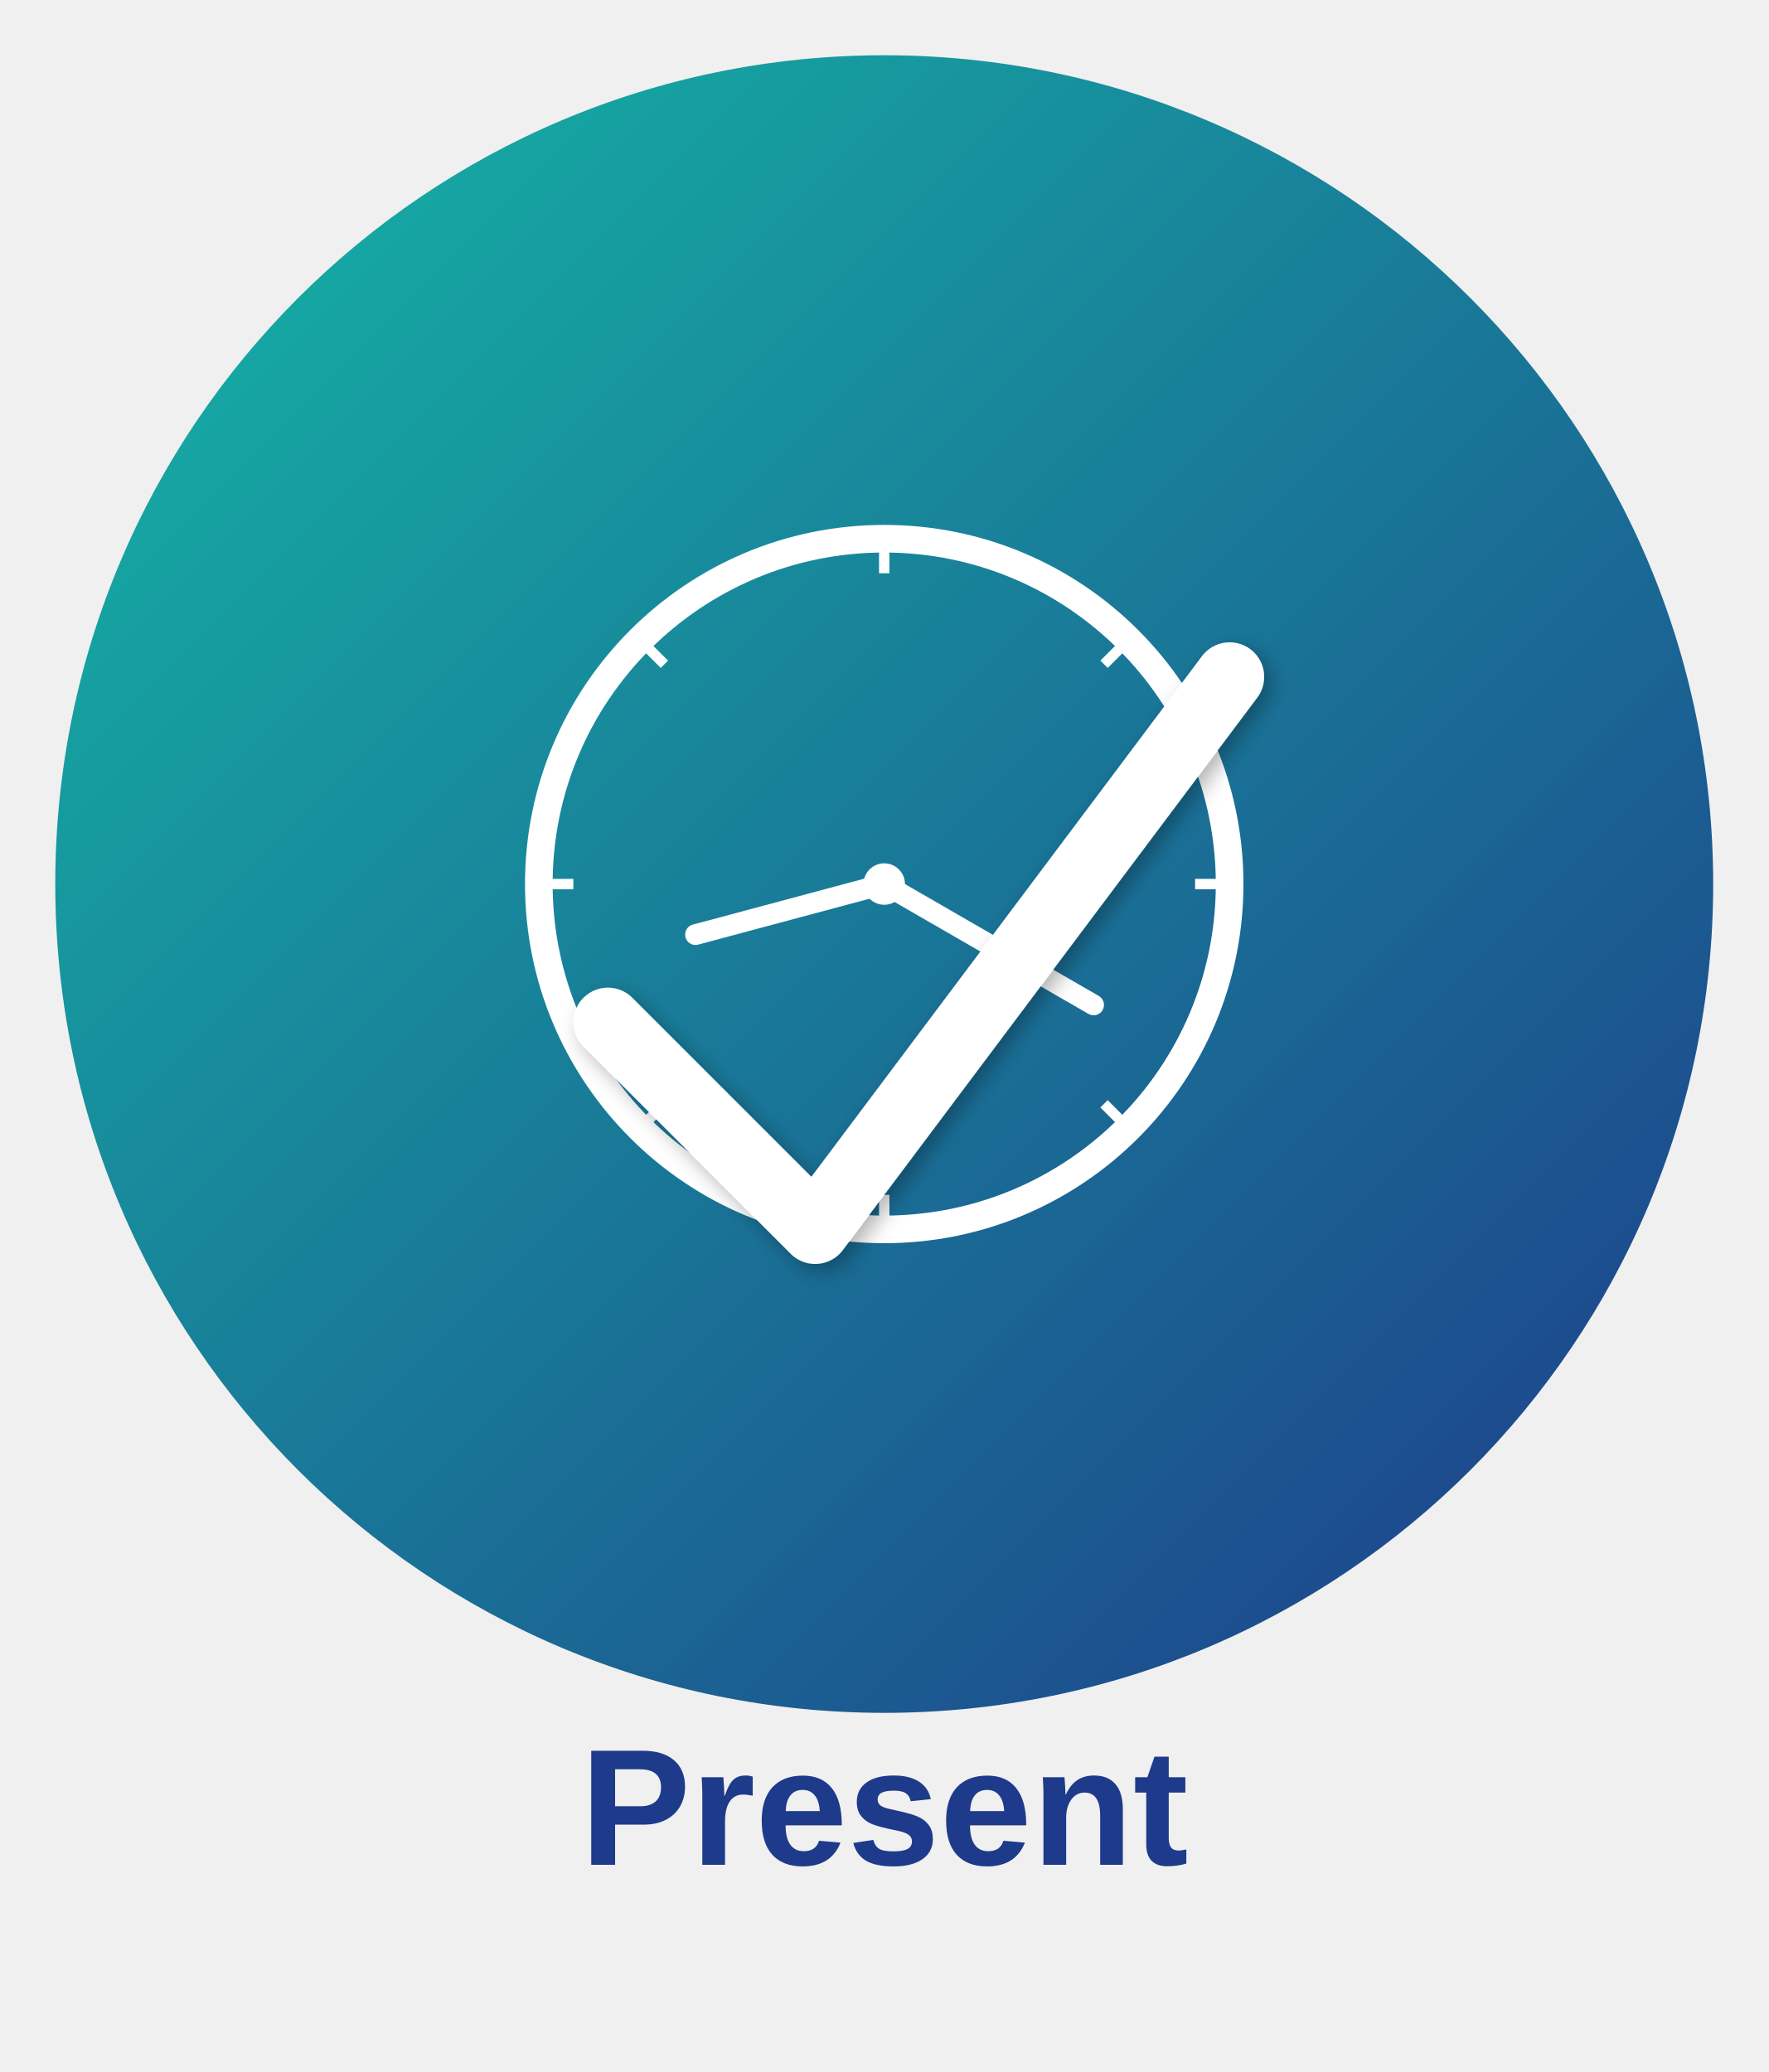
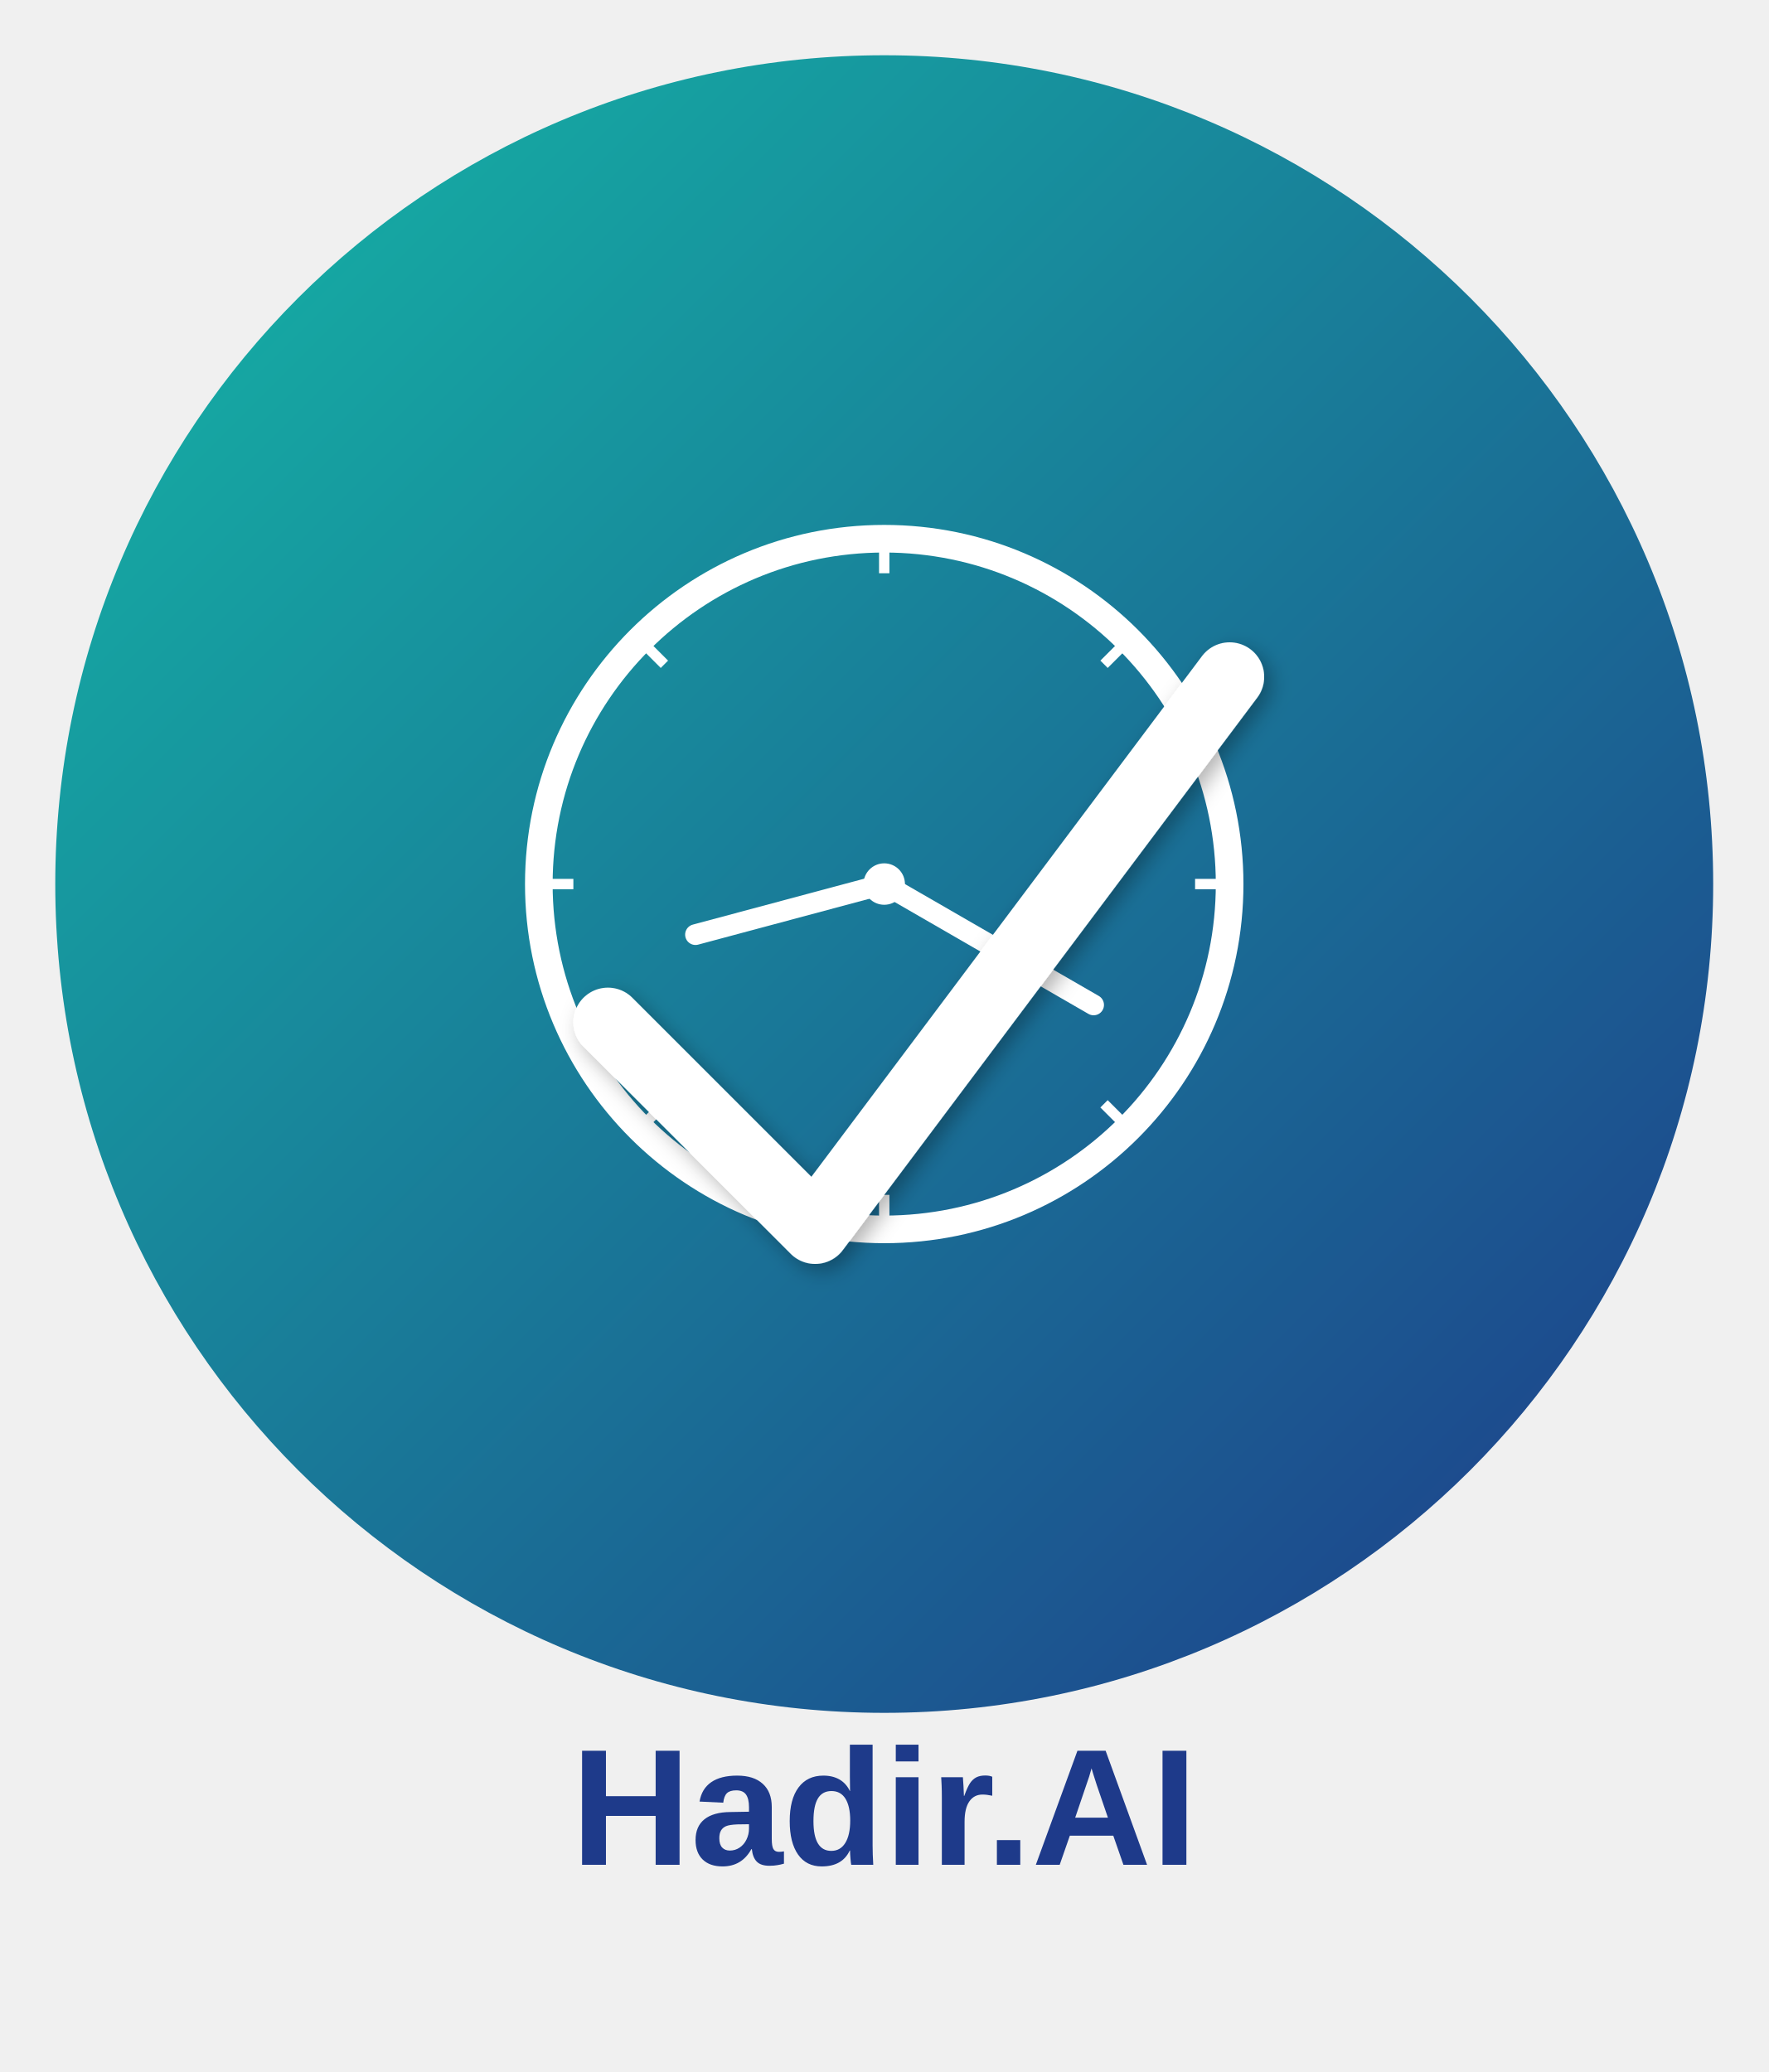
<svg xmlns="http://www.w3.org/2000/svg" width="512" height="600">
  <defs>
    <linearGradient id="circleGradient" x1="0%" y1="0%" x2="100%" y2="100%">
      <stop offset="0%" style="stop-color:#14b8a6;stop-opacity:1" />
      <stop offset="100%" style="stop-color:#1e3a8a;stop-opacity:1" />
    </linearGradient>
  </defs>
  <circle cx="256" cy="256" r="240" fill="url(#circleGradient)" />
  <g transform="translate(256, 256)">
    <circle cx="0" cy="0" r="100" fill="none" stroke="white" stroke-width="8" />
    <g stroke="white" stroke-width="3">
      <line x1="0" y1="-90" x2="0" y2="-100" />
      <line x1="0" y1="90" x2="0" y2="100" />
      <line x1="-90" y1="0" x2="-100" y2="0" />
      <line x1="90" y1="0" x2="100" y2="0" />
      <line x1="63.64" y1="-63.64" x2="70.71" y2="-70.71" />
      <line x1="-63.64" y1="-63.64" x2="-70.71" y2="-70.71" />
      <line x1="63.64" y1="63.64" x2="70.71" y2="70.71" />
      <line x1="-63.64" y1="63.64" x2="-70.71" y2="70.71" />
    </g>
    <g stroke="white" stroke-width="6" stroke-linecap="round">
      <line x1="0" y1="0" x2="40" y2="40" transform="rotate(120)" />
      <line x1="0" y1="0" x2="0" y2="-70" transform="rotate(120)" />
    </g>
    <circle cx="0" cy="0" r="6" fill="white" />
  </g>
  <g transform="translate(256, 256)">
    <path d="M -80 40 L -20 100 L 100 -60" fill="none" stroke="white" stroke-width="20" stroke-linecap="round" stroke-linejoin="round" filter="url(#shadow)" />
  </g>
  <defs>
    <filter id="shadow" x="-50%" y="-50%" width="200%" height="200%">
      <feGaussianBlur in="SourceAlpha" stdDeviation="3" />
      <feOffset dx="2" dy="2" result="offsetblur" />
      <feComponentTransfer>
        <feFuncA type="linear" slope="0.3" />
      </feComponentTransfer>
      <feMerge>
        <feMergeNode />
        <feMergeNode in="SourceGraphic" />
      </feMerge>
    </filter>
  </defs>
-   <text x="256" y="540" font-family="Arial, sans-serif" font-size="48" font-weight="bold" fill="#1e3a8a" text-anchor="middle">Present</text>
+   <text x="256" y="540" font-family="Arial, sans-serif" font-size="48" font-weight="bold" fill="#1e3a8a" text-anchor="middle">Hadir.AI</text>
</svg>
